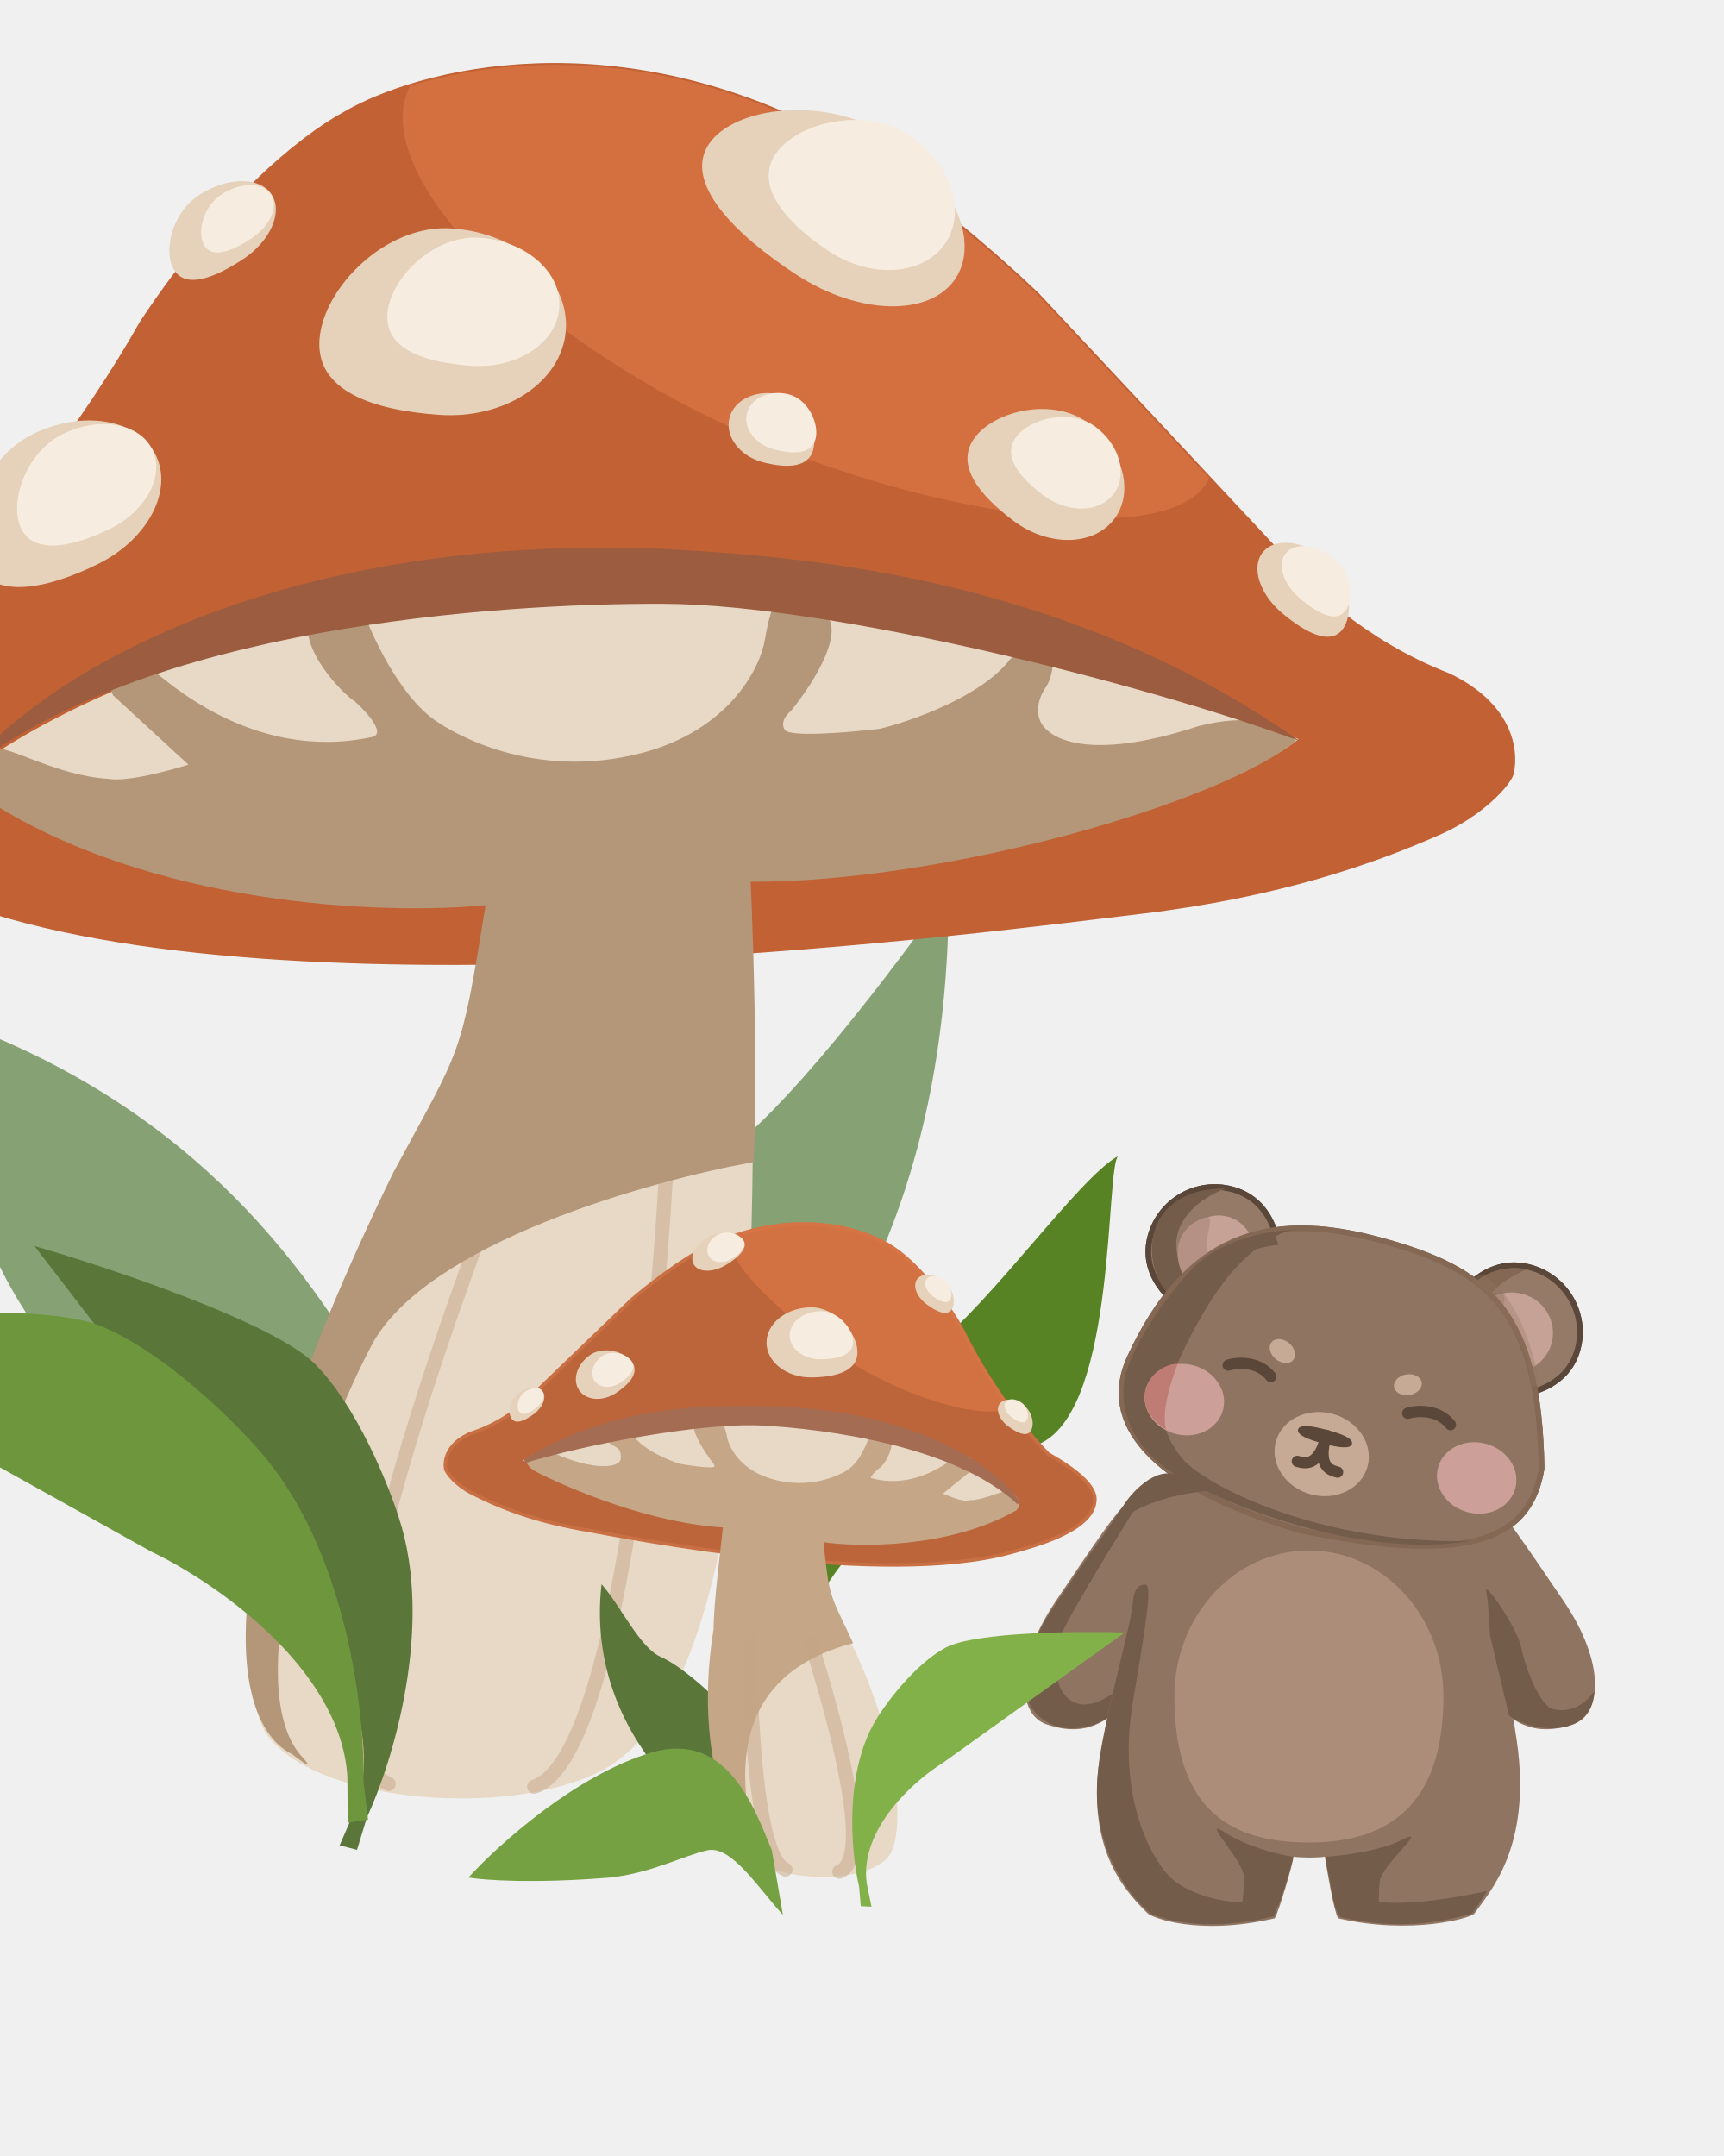
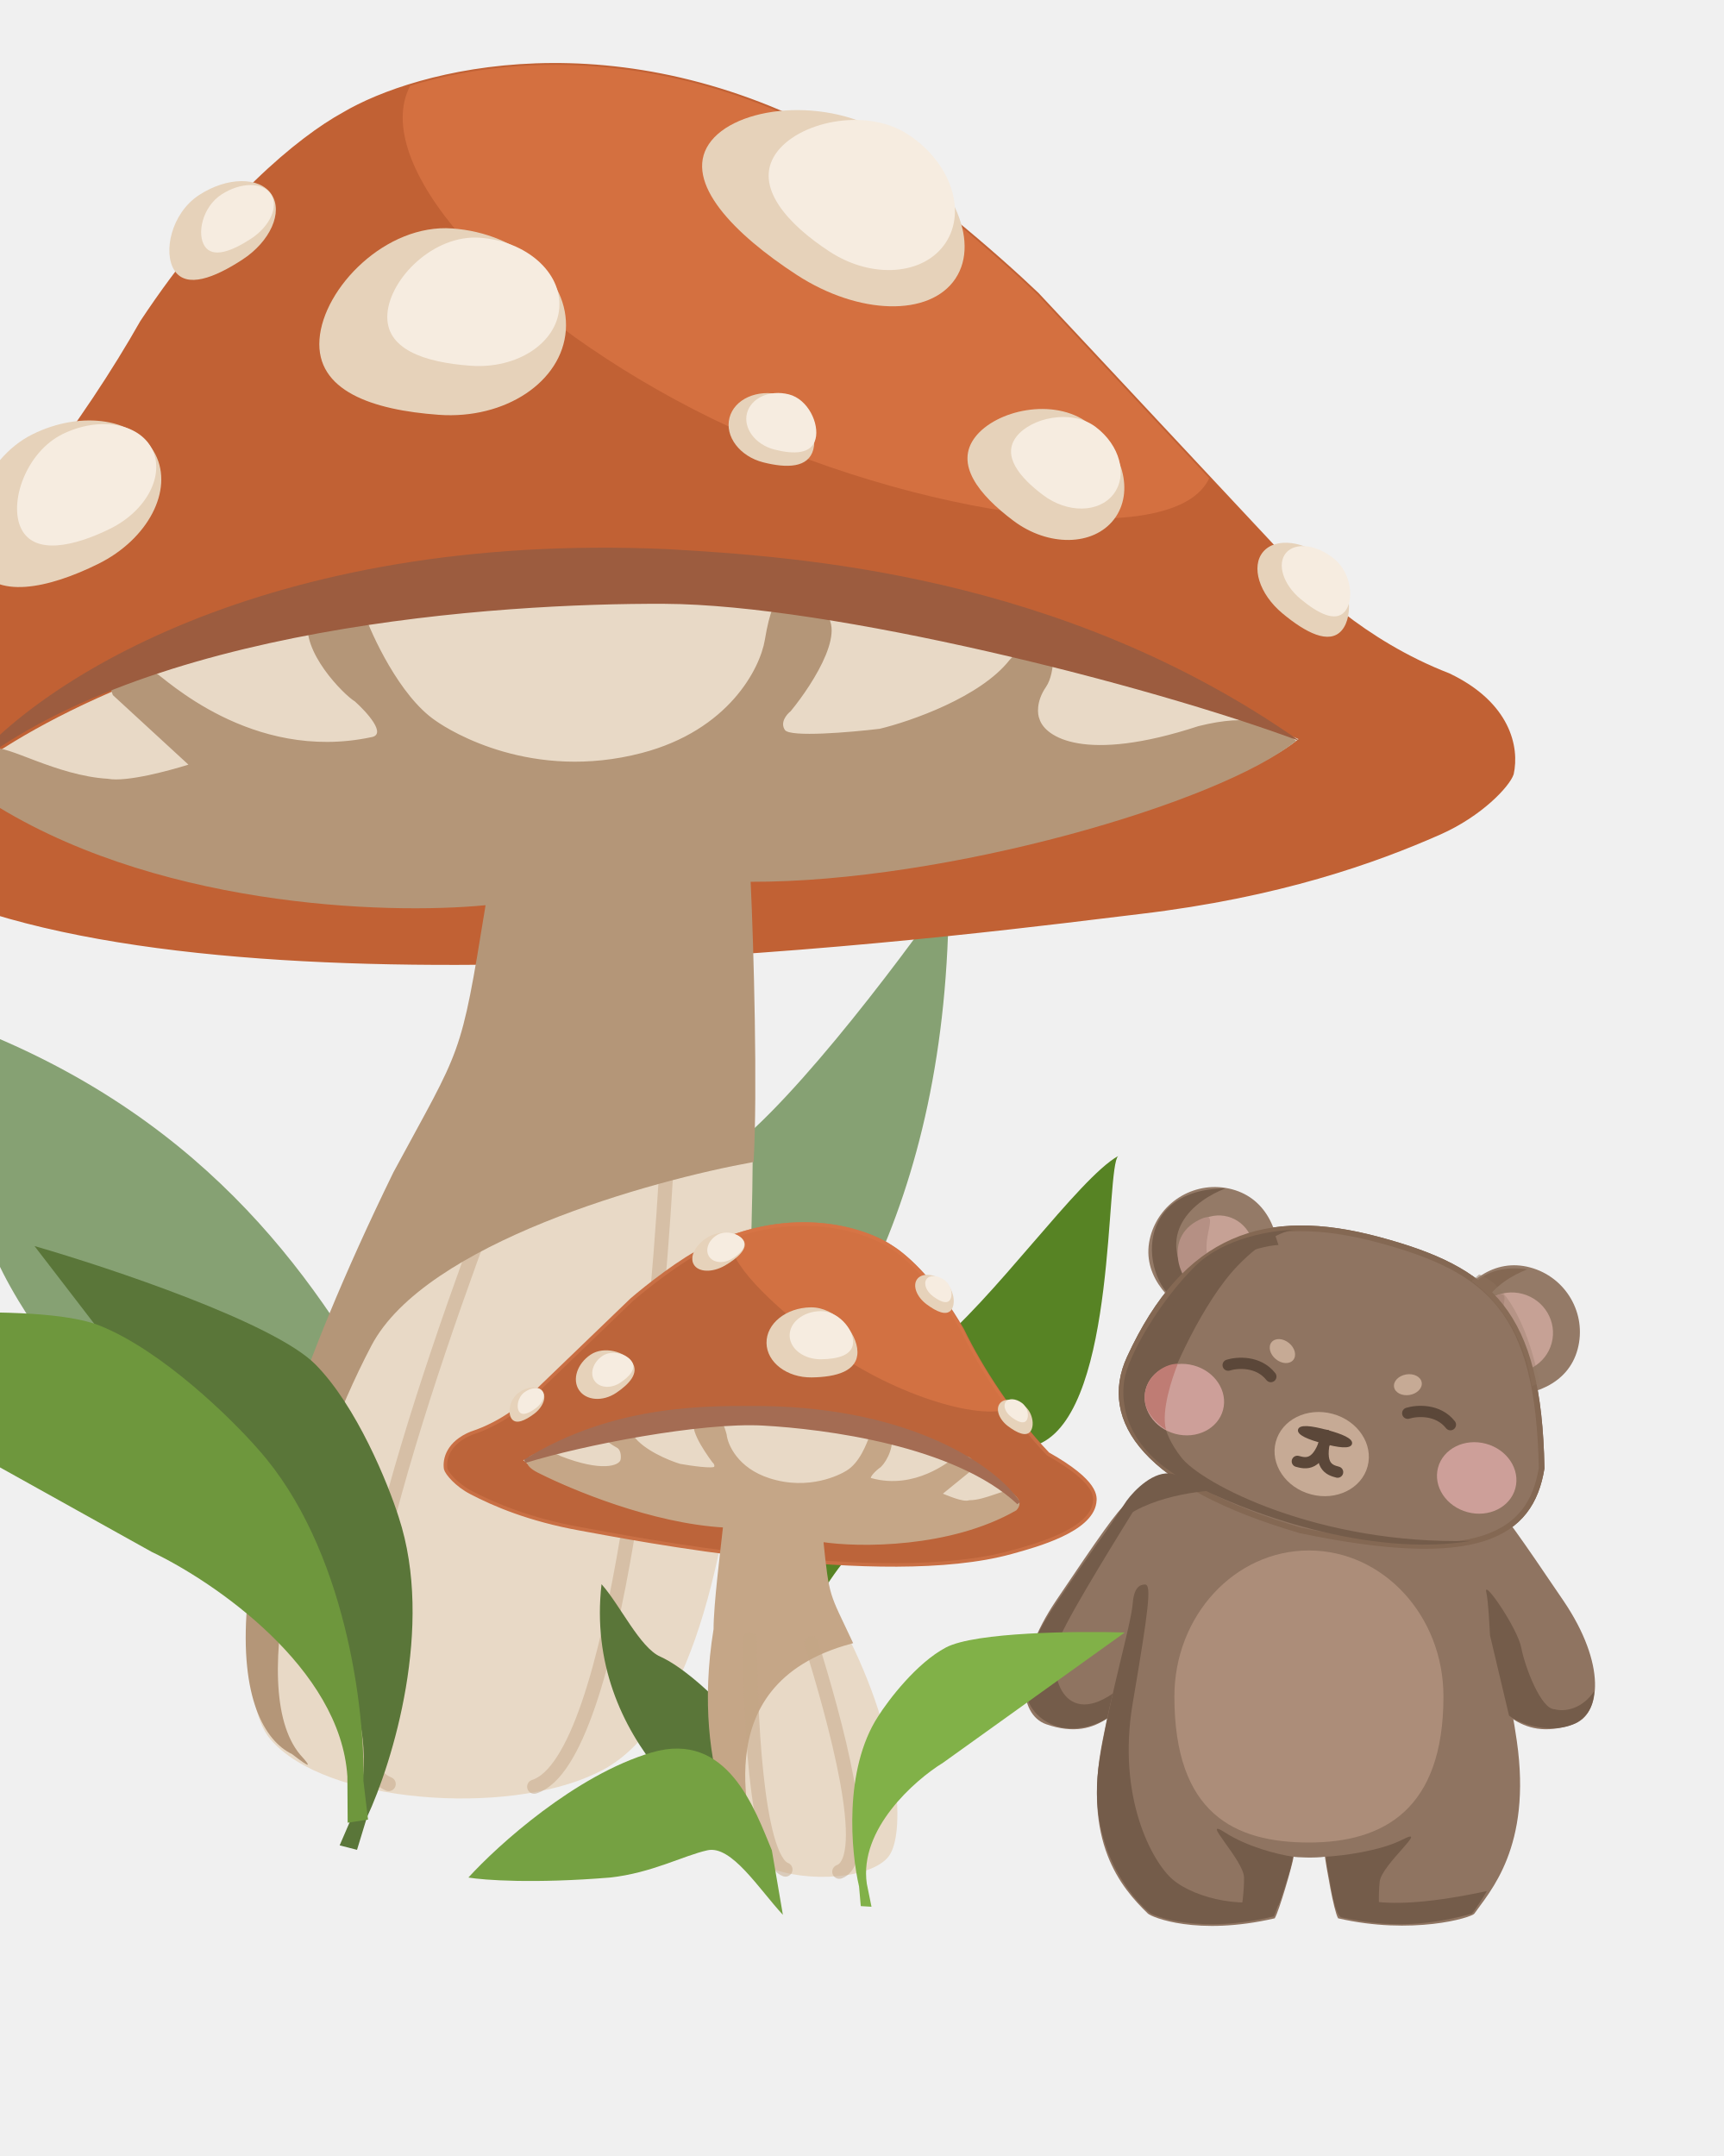
<svg xmlns="http://www.w3.org/2000/svg" width="303" height="379" viewBox="0 0 303 379" fill="none">
  <path d="M166.783 156.58C166.781 268.745 80.225 282.705 77.51 308.686L70.778 274.275C79.251 254.207 91.126 238.033 96.06 232.539C101.213 225.655 114.421 210.421 125.583 203.88C136.744 197.338 157.7 169.621 166.783 156.58Z" fill="#86A173" />
  <path d="M-41.556 170.856C69.132 188.996 68.911 276.67 94.111 283.551L59.063 284.63C40.63 273.023 26.59 258.689 21.966 252.931C16.006 246.733 3.108 231.235 -1.542 219.162C-6.192 207.09 -30.156 181.928 -41.556 170.856Z" fill="#86A173" />
  <path d="M-19.008 112.307C-43.275 124.017 -42.684 131.016 -42.429 133.875C-41.263 146.941 -16.318 155.328 -4.585 159.273L-4.226 159.394C55.579 179.509 175.798 163.272 200.362 160.36C224.926 157.448 241.741 151.411 253.014 146.437C260.304 143.221 265.117 138.03 265.776 136.025C266.792 131.405 265.242 123.699 254.642 118.649C239.694 112.868 229.157 102.587 225.756 98.169L182.333 51.722C175.724 45.402 159.667 31.251 148.312 25.207C108.473 2.939 73.098 12.495 60.39 20.056C52.689 24.285 38.912 35.498 24.928 56.605C15.178 73.832 -0.524 95.196 -19.008 112.307Z" fill="#C16134" stroke="#C16134" stroke-width="0.622" />
  <path d="M227.659 130.01C111.279 81.808 23.901 113.879 -5.241 135.939C16.746 154.804 64.448 158.531 85.55 158.036C88.008 171.602 78.262 192.229 73.082 200.847C45.477 251.017 39.571 295.832 47.742 305.503C57.267 316.778 89.126 318.934 104.607 311.453C135.171 297.744 133.045 203.228 130.979 152.908C188.724 149.899 219.493 136.389 227.659 130.01Z" fill="url(#paint0_linear_2455_5730)" stroke="#E8D9C6" stroke-width="0.622" />
  <path d="M87.882 207.458C75.002 241.414 52.212 306.507 68.325 313.609" stroke="#C5A687" stroke-opacity="0.5" stroke-width="2.487" stroke-linecap="round" />
  <path d="M117.023 207.359C115.268 237.316 108.496 309.449 93.903 314.082" stroke="#C5A687" stroke-opacity="0.5" stroke-width="2.487" stroke-linecap="round" />
  <path fill-rule="evenodd" clip-rule="evenodd" d="M121.832 71.918C156.433 89.815 205.234 97.945 212.382 84.423C212.444 84.306 212.503 84.186 212.56 84.066L182.337 51.739C175.728 45.419 159.672 31.268 148.317 25.224C117.372 7.928 89.121 9.831 72.093 15.087C65.037 28.623 87.278 54.047 121.832 71.918Z" fill="#DC7747" fill-opacity="0.7" />
  <path d="M167.951 48.975C163.462 55.72 150.968 55.424 140.045 48.316C129.123 41.207 120.107 32.089 124.597 25.345C129.086 18.601 145.381 16.784 156.303 23.892C167.226 31.001 172.441 42.231 167.951 48.975Z" fill="#E6D2BA" />
  <path d="M166.211 42.706C162.418 48.404 153.306 49.093 145.857 44.245C138.408 39.397 132.506 32.81 136.298 27.113C140.091 21.416 152.142 18.765 159.591 23.613C167.04 28.46 170.004 37.009 166.211 42.706Z" fill="#F6ECE0" />
  <path d="M27.323 79.892C30.519 86.181 26.02 94.79 17.273 99.123C8.527 103.456 -0.976 105.516 -4.173 99.228C-7.369 92.94 -3.048 80.684 5.698 76.352C14.445 72.019 24.127 73.604 27.323 79.892Z" fill="#E6D2BA" />
  <path d="M26.718 78.912C29.047 83.494 25.768 89.769 19.394 92.926C13.019 96.084 6.094 97.586 3.764 93.003C1.435 88.42 4.584 79.489 10.958 76.331C17.332 73.174 24.388 74.329 26.718 78.912Z" fill="#F6ECE0" />
  <path d="M99.462 58.065C100.118 49.018 91.18 41.001 79.499 40.158C67.818 39.315 56.816 50.614 56.16 59.66C55.504 68.707 65.443 72.075 77.124 72.918C88.805 73.761 98.806 67.111 99.462 58.065Z" fill="#E6D2BA" />
  <path d="M98.317 54.108C98.768 47.893 92.524 42.379 84.371 41.79C76.218 41.202 68.548 48.955 68.098 55.169C67.647 61.384 74.586 63.706 82.739 64.294C90.892 64.883 97.867 60.322 98.317 54.108Z" fill="#F6ECE0" />
  <path d="M195.826 91.288C199.465 86.549 197.449 78.981 191.324 74.385C185.199 69.789 175.049 72.105 171.41 76.844C167.772 81.583 172.023 86.951 178.148 91.547C184.273 96.143 192.188 96.027 195.826 91.288Z" fill="#E6D2BA" />
  <path d="M195.736 86.862C198.28 83.549 196.871 78.258 192.589 75.044C188.306 71.831 181.209 73.45 178.665 76.764C176.121 80.077 179.093 83.83 183.376 87.043C187.658 90.257 193.192 90.176 195.736 86.862Z" fill="#F6ECE0" />
  <path d="M47.713 34.154C45.616 31.016 39.924 31.074 35.001 34.283C30.077 37.493 28.596 44.45 30.694 47.588C32.791 50.726 37.672 48.857 42.596 45.648C47.519 42.438 49.81 37.292 47.713 34.154Z" fill="#E6D2BA" />
  <path d="M47.608 34.113C46.174 31.967 42.286 32.003 38.925 34.194C35.563 36.385 34.556 41.14 35.991 43.286C37.425 45.433 40.759 44.158 44.12 41.967C47.481 39.776 49.043 36.26 47.608 34.113Z" fill="#F6ECE0" />
  <path d="M222.049 96.99C224.256 94.403 229.343 95.053 233.412 98.444C237.48 101.834 238.073 108.215 235.866 110.803C233.659 113.39 229.487 111.204 225.419 107.814C221.351 104.424 219.842 99.578 222.049 96.99Z" fill="#E6D2BA" />
  <path d="M226.069 97.183C227.719 95.249 231.521 95.735 234.562 98.269C237.602 100.803 238.046 105.572 236.396 107.506C234.747 109.44 231.629 107.806 228.588 105.272C225.547 102.739 224.419 99.117 226.069 97.183Z" fill="#F6ECE0" />
  <path d="M128.232 73.439C129.081 70.16 133.115 68.351 137.242 69.399C141.37 70.448 143.82 75.719 142.971 78.999C142.122 82.278 138.296 82.325 134.168 81.276C130.041 80.228 127.383 76.719 128.232 73.439Z" fill="#E6D2BA" />
  <path d="M131.31 72.627C132.004 69.946 135.301 68.468 138.674 69.325C142.048 70.182 144.051 74.49 143.357 77.171C142.663 79.851 139.535 79.889 136.162 79.032C132.788 78.175 130.616 75.308 131.31 72.627Z" fill="#F6ECE0" />
  <path d="M69.156 206.075C34.006 278.047 41.607 303.639 51.34 308.353C54.642 310.914 54.849 310.729 52.751 308.436C42.893 296.61 53.412 259.139 65.286 236.549C74.786 218.477 114.558 207.493 132.467 204.267C133.182 192.059 132.497 166.419 131.949 155.007C166.192 155.118 214.319 141.228 227.842 130.234C223.877 127.121 219.879 125.347 210.654 127.648C190.629 134.211 183.692 129.555 182.726 126.407C182.368 125.597 182.095 123.331 183.869 120.751C185.644 118.171 185.308 112.362 184.402 111.651C183.299 110.863 179.539 113.63 177.45 116.034C172.362 122.524 160.114 126.793 154.626 128.116C149.449 128.733 138.872 129.64 137.976 128.324C137.079 127.009 138.272 125.579 138.98 125.028C143.058 120.071 149.748 109.556 143.882 107.16C138.017 104.764 136.181 102.14 134.437 112.527C133.606 117.478 128.111 128.378 112.781 132.374C93.619 137.369 79.318 128.637 76.591 126.701C70.189 122.38 65.214 111.277 64.118 108.055C62.201 107.285 55.225 106.031 54.25 108.816C52.786 114.414 60.424 122.136 62.384 123.304C64.505 125.204 68.049 129.122 65.262 129.59C44.101 134.073 28.754 118.965 27.373 118.292C18.517 114.3 18.661 119.229 19.84 122.193L33.124 134.416C29.748 135.469 22.226 137.523 18.978 136.902C9.852 136.367 1.061 130.767 -1.221 131.62C-3.502 132.473 -8.664 135.713 -2.926 140.198C26.302 159.434 67.669 160.85 85.355 159.124C80.911 186.491 81.221 183.694 69.156 206.075Z" fill="#B49678" />
  <path d="M117.374 96.532C46.378 93.361 5.33 120.496 -6.463 136.076C25.105 110.1 87.52 106.009 116.811 106.144C146.102 106.279 201.651 120.271 228.462 130.274C186.459 100.778 139.91 97.852 117.374 96.532Z" fill="#9C5C3F" />
  <path d="M105.74 278.483C102.559 306.159 126.336 323.173 135.138 325.816L132.873 312.434C131.774 305.935 127.839 300.49 126.127 298.977C124.288 297.042 119.681 292.827 116.072 291.221C112.464 289.615 109.023 282.174 105.74 278.483Z" fill="#5A7639" />
  <path d="M64.501 319.462L62.758 325.181L59.704 324.394L62.505 317.907C68.214 302.303 55.757 282.568 48.814 274.652L6.066 219.042C19.505 222.93 48.192 232.533 55.434 239.84C62.677 247.147 68.227 260.815 70.096 266.735C76.387 285.873 68.988 309.861 64.501 319.462Z" fill="#5A7639" />
  <path d="M163.631 237.219C151.517 246.634 141.365 258.492 142.663 266.805L142.662 284.255C144.006 277.535 159.826 260.515 164.34 258.964C168.854 257.412 175.81 257.077 183.116 253.625C196.35 246.932 194.293 205.195 196.563 203.21C189.584 207.088 174.458 228.803 163.631 237.219Z" fill="#578324" />
  <path d="M184.211 255.58C192.934 260.496 192.564 263.104 192.408 264.169C191.693 269.035 182.283 271.628 177.857 272.847L177.722 272.885C155.161 279.104 111.039 270.388 102.015 268.759C92.991 267.13 86.901 264.501 82.838 262.392C80.211 261.028 78.543 258.979 78.343 258.214C78.067 256.461 78.808 253.611 82.838 251.952C88.494 250.116 92.615 246.498 93.968 244.918L111.039 228.481C113.621 226.26 119.868 221.314 124.2 219.301C139.42 211.837 152.3 216.191 156.837 219.301C159.594 221.053 164.448 225.553 169.164 233.762C172.397 240.426 177.743 248.768 184.211 255.58Z" fill="#BC643A" stroke="#C96F44" stroke-width="0.622" />
  <path d="M92.575 256.795C136.673 241.301 168.303 255.225 178.605 264.124C170.063 270.704 152.335 271.053 144.539 270.405C143.336 275.43 146.494 283.367 148.224 286.707C158.151 305.925 158.976 322.972 155.744 326.414C151.976 330.426 139.729 330.566 134.164 327.425C123.155 321.622 125.989 286.283 127.844 267.489C106.547 265.096 95.457 259.363 92.575 256.795Z" fill="#E8D9C6" stroke="#E8D9C6" stroke-width="0.622" />
  <path d="M144.407 270.735C145.478 281.099 145.478 279.988 149.532 288.649C122.167 296.018 132.821 322.74 132.297 325.535C132.037 326.919 121.521 312.298 125.742 286.412C125.742 282.046 126.966 272.487 127.425 268.218C114.513 267.507 100.378 261.432 95.125 258.816C89.553 256.225 96.094 254.748 98.358 256.225C105.762 259.127 108.904 257.977 109.338 256.817C109.491 256.521 109.636 254.802 108.608 254.226C104.493 251.921 108.557 252.474 108.914 252.228C109.347 251.956 110.398 251.65 111.132 252.598C112.907 255.144 117.43 257.015 119.47 257.632C121.408 257.977 125.375 258.55 125.742 258.076C126.11 257.602 125.691 257.039 125.436 256.817C124.009 254.868 120.721 250.107 122.985 249.337C125.249 248.567 126.538 248.772 127.425 252.228C127.629 254.103 129.46 258.313 135.151 260.149C142.265 262.444 147.849 259.482 148.92 258.816C151.429 257.336 152.643 253.782 153.127 252.598C152.745 251.026 156.111 251.532 156.417 252.598C156.845 254.73 155.116 257.459 154.351 257.854C153.51 258.52 152.087 259.912 153.127 260.149C161.006 262.295 167.126 256.965 167.661 256.743C171.088 255.44 170.925 257.286 170.415 258.372L165.137 262.666C166.386 263.134 169.191 264.449 170.415 264.034C173.294 264.034 176.963 261.86 177.605 262.518C178.22 263.146 179.61 263.987 178.462 265.246C167.019 271.819 151.036 271.771 144.407 270.735Z" fill="#C5A687" stroke="#C5A687" stroke-width="0.622" />
  <path d="M134.099 247.476C160.432 247.846 175.03 258.106 179.055 264.198C167.94 253.78 144.938 250.88 134.099 250.288C123.261 249.696 102.407 253.716 92.272 256.873C108.45 246.751 125.734 247.476 134.099 247.476Z" fill="#A46C53" stroke="#A46C53" stroke-width="0.622" />
  <path d="M142.602 288.859C146.631 301.855 153.651 326.725 147.536 329.03" stroke="#C5A687" stroke-opacity="0.5" stroke-width="2.487" stroke-linecap="round" />
  <path d="M131.824 288.184C131.825 299.438 132.766 326.592 138.065 328.647" stroke="#C5A687" stroke-opacity="0.5" stroke-width="2.487" stroke-linecap="round" />
  <path fill-rule="evenodd" clip-rule="evenodd" d="M128.134 217.267C141.61 212.248 152.7 216.123 156.841 218.961C159.598 220.713 164.452 225.213 169.167 233.422C171.244 237.702 174.193 242.675 177.75 247.49C172.175 250.056 155.837 244.639 145.005 236.404C135.027 228.818 128.024 221.998 128.134 217.267Z" fill="#DC7747" fill-opacity="0.7" />
  <path d="M121.949 222.273C122.752 223.664 125.207 223.751 127.431 222.467C129.656 221.182 131.529 219.477 130.726 218.086C129.923 216.694 126.747 216.144 124.522 217.428C122.298 218.713 121.145 220.882 121.949 222.273Z" fill="#E6D2BA" />
  <path d="M124.589 220.786C125.267 221.961 127.047 222.204 128.564 221.328C130.081 220.452 131.315 219.213 130.637 218.037C129.958 216.862 127.624 216.196 126.107 217.071C124.59 217.947 123.91 219.61 124.589 220.786Z" fill="#F6ECE0" />
  <path d="M134.74 236.084C134.694 232.682 138.174 229.877 142.513 229.817C146.853 229.758 150.678 234.229 150.725 237.631C150.772 241.032 147.022 242.075 142.682 242.134C138.343 242.194 134.787 239.485 134.74 236.084Z" fill="#E6D2BA" />
  <path d="M138.806 234.789C138.774 232.453 141.203 230.525 144.232 230.484C147.261 230.442 149.931 233.513 149.963 235.85C149.995 238.186 147.377 238.903 144.348 238.945C141.319 238.986 138.838 237.126 138.806 234.789Z" fill="#F6ECE0" />
  <path d="M101.783 244.364C100.54 242.51 101.449 239.721 103.815 238.135C106.18 236.548 109.885 237.638 111.129 239.492C112.372 241.346 110.683 243.262 108.317 244.849C105.952 246.435 103.026 246.218 101.783 244.364Z" fill="#E6D2BA" />
  <path d="M104.491 242.705C103.622 241.408 104.258 239.458 105.912 238.349C107.566 237.24 110.156 238.002 111.026 239.298C111.895 240.595 110.714 241.935 109.06 243.044C107.406 244.153 105.361 244.001 104.491 242.705Z" fill="#F6ECE0" />
  <path d="M161.222 224.854C162.065 223.725 164.17 223.872 165.922 225.181C167.674 226.491 168.071 229.128 167.227 230.257C166.383 231.386 164.617 230.579 162.866 229.269C161.114 227.96 160.378 225.983 161.222 224.854Z" fill="#E6D2BA" />
  <path d="M162.873 224.845C163.45 224.073 164.888 224.171 166.084 225.065C167.28 225.96 167.549 227.762 166.972 228.534C166.395 229.306 165.189 228.756 163.993 227.862C162.797 226.968 162.296 225.617 162.873 224.845Z" fill="#F6ECE0" />
  <path d="M175.731 246.744C176.492 245.727 178.388 245.859 179.966 247.039C181.545 248.219 181.903 250.595 181.142 251.612C180.382 252.629 178.791 251.902 177.213 250.722C175.634 249.542 174.971 247.761 175.731 246.744Z" fill="#E6D2BA" />
  <path d="M176.79 246.431C177.301 245.746 178.577 245.835 179.639 246.629C180.701 247.423 180.942 249.022 180.43 249.706C179.919 250.39 178.848 249.901 177.786 249.107C176.724 248.313 176.278 247.115 176.79 246.431Z" fill="#F6ECE0" />
  <path d="M95.366 244.56C94.606 243.543 92.71 243.675 91.131 244.855C89.553 246.035 89.195 248.411 89.955 249.428C90.716 250.446 92.306 249.719 93.885 248.539C95.463 247.359 96.127 245.578 95.366 244.56Z" fill="#E6D2BA" />
  <path d="M95.33 244.544C94.761 243.783 93.344 243.882 92.164 244.764C90.984 245.646 90.717 247.422 91.285 248.182C91.854 248.942 93.043 248.399 94.222 247.517C95.402 246.635 95.898 245.304 95.33 244.544Z" fill="#F6ECE0" />
  <path d="M63.883 313.031L64.69 319.862L61.114 320.415L61.064 312.294C59.863 293.224 37.642 278.027 26.682 272.813L-43.977 233.458C-28.043 231.471 6.573 228.607 17.567 233.042C28.562 237.476 40.714 249.396 45.415 254.802C60.873 272.164 64.168 300.856 63.883 313.031Z" fill="#6E973D" />
  <path d="M114.558 308.064C127.942 304.117 132.731 318.198 135.678 325.26L137.617 336.605C133.379 332.034 128.585 324.317 124.348 325.26C120.111 326.203 114.558 329.251 107.252 330.049C93.81 331.152 85.043 330.508 82.34 330.049C87.503 324.365 101.174 312.011 114.558 308.064Z" fill="#75A142" />
  <g clip-path="url(#clip0_2455_5730)">
-     <path d="M224.868 223.424C223.193 229.679 216.764 233.39 210.51 231.715C204.912 228.697 200.544 223.61 202.22 217.356C203.895 211.101 210.324 207.39 216.578 209.066C222.833 210.741 225.254 216.953 224.868 223.424Z" fill="#A0836F" />
-     <path d="M224.868 223.424C223.193 229.679 216.764 233.39 210.51 231.715C204.912 228.697 200.544 223.61 202.22 217.356C203.895 211.101 210.324 207.39 216.578 209.066C222.833 210.741 225.254 216.953 224.868 223.424Z" stroke="#5F4B3D" />
    <path d="M209.796 226.129C202.423 216.865 210.104 210.915 215.422 208.91C198.182 209.014 200.892 226.611 207.923 229.339C211.248 232.254 217.168 235.393 209.796 226.129Z" fill="#846853" />
    <ellipse cx="214.077" cy="220.38" rx="6.375" ry="6.741" transform="rotate(15 214.077 220.38)" fill="#C6A195" />
    <path d="M210.703 214.478C204.525 217.578 207.27 225.097 210.35 226.966L214.044 223.632C209.052 219.611 215.738 211.951 210.703 214.478Z" fill="#B59084" />
-     <path d="M254.527 231.069C252.851 237.324 256.594 243.761 262.888 245.447C269.281 245.643 275.641 243.43 277.317 237.176C278.993 230.922 275.25 224.485 268.956 222.798C262.663 221.112 257.436 225.275 254.527 231.069Z" fill="#A0836F" />
-     <path d="M254.527 231.069C252.851 237.324 256.594 243.761 262.888 245.447C269.281 245.643 275.641 243.43 277.317 237.176C278.993 230.922 275.25 224.485 268.956 222.798C262.663 221.112 257.436 225.275 254.527 231.069Z" stroke="#5F4B3D" />
    <path d="M262.936 240.207C255.601 230.948 263.198 225.139 268.5 223.127C252.938 220.983 254.064 240.7 261.067 243.42C264.376 246.333 270.272 249.466 262.936 240.207Z" fill="#846853" />
    <ellipse cx="265.815" cy="234.243" rx="7.181" ry="7.034" transform="rotate(15 265.815 234.243)" fill="#C6A195" />
    <path d="M262.315 228.049C255.714 231.25 258.713 239.141 262.028 241.12L265.965 237.657C260.582 233.411 267.695 225.44 262.315 228.049Z" fill="#B59084" />
    <path d="M270.987 258.094C269.059 269.894 259.777 275.521 228.577 269.021C201.45 261.076 193.524 249.655 198.578 238.692C208.437 217.306 222.537 212.632 242.27 217.919C262.003 223.207 270.475 230.548 270.987 258.094Z" fill="#A0836F" />
    <path d="M270.987 258.094C269.059 269.894 259.777 275.521 228.577 269.021C201.45 261.076 193.524 249.655 198.578 238.692C208.437 217.306 222.537 212.632 242.27 217.919C262.003 223.207 270.475 230.548 270.987 258.094Z" stroke="#846853" />
    <path d="M227.837 216.177C227.799 216.178 227.76 216.178 227.72 216.178C226.083 216.217 222.273 217.609 217.526 222.537C211.447 228.847 205.826 241.636 204.923 245.006C204.079 248.158 204.021 251.521 207.659 256.212C211.19 260.766 231.559 271.569 258.58 270.87C240.734 273.859 218.881 265.976 208.42 260.301C197.958 254.626 196.982 246.932 197.607 242.707C198.233 238.483 203.655 228.955 210.091 222.572C215.187 217.516 223.888 216.207 227.72 216.178C227.761 216.177 227.799 216.177 227.837 216.177Z" fill="#846853" />
    <ellipse cx="232.325" cy="255.611" rx="8.353" ry="7.327" transform="rotate(15 232.325 255.611)" fill="#C6AA95" />
    <path d="M237.654 253.83C237.396 254.793 235.208 254.465 232.589 253.763C229.97 253.061 227.912 252.252 228.17 251.289C228.428 250.327 230.615 250.655 233.234 251.357C235.853 252.058 237.912 252.868 237.654 253.83Z" fill="#5F4B3D" />
    <path d="M247.447 248.433C249.03 247.942 252.748 247.655 254.949 250.444" stroke="#5F4B3D" stroke-width="1.979" stroke-linecap="round" />
    <path d="M215.88 239.976C217.464 239.485 221.181 239.198 223.383 241.986" stroke="#5F4B3D" stroke-width="1.979" stroke-linecap="round" />
    <path d="M235.118 258.785C233.733 258.414 231.579 257.837 233.059 252.316" stroke="#5F4B3D" stroke-width="1.979" stroke-linecap="round" />
    <path d="M228.04 256.89C229.48 257.276 231.72 257.876 233.199 252.355" stroke="#5F4B3D" stroke-width="1.979" stroke-linecap="round" />
    <ellipse cx="259.573" cy="259.805" rx="7.034" ry="6.228" transform="rotate(15 259.573 259.805)" fill="#CD9F99" />
    <ellipse cx="1.829" cy="2.463" rx="1.829" ry="2.463" transform="matrix(-0.635313 0.772255 0.772255 0.635313 224.68 234.527)" fill="#C6AA95" />
    <ellipse cx="247.476" cy="243.415" rx="1.829" ry="2.463" transform="rotate(80.5568 247.476 243.415)" fill="#C6AA95" />
    <ellipse cx="208.187" cy="246.036" rx="7.034" ry="6.228" transform="rotate(15 208.187 246.036)" fill="#CD9F99" />
    <path d="M207.037 239.735C206.031 242.219 204.079 247.978 204.956 251.315C197.57 246.47 202.612 239.729 207.037 239.735Z" fill="#C58D85" />
    <path d="M269.243 243.658C268.004 233.685 261.683 227.204 258.677 225.211L260.002 224.038C266.376 226.425 269.732 237.848 270.556 243.161L269.243 243.658Z" fill="#927763" fill-opacity="0.3" />
    <path d="M206.353 229.54C212.413 221.522 221.127 219.071 224.727 218.847L224.166 217.169C217.453 216.049 208.835 224.264 205.464 228.454L206.353 229.54Z" fill="#927763" fill-opacity="0.3" />
    <path d="M198.028 264.324C199.253 263.504 201.146 263.982 201.94 264.324L207.042 274.745C203.754 283.287 196.668 300.713 194.627 302.08C192.076 303.788 188.845 304.813 183.912 303.105C178.98 301.396 178.13 292.513 185.613 281.408C193.096 270.303 196.498 265.349 198.028 264.324Z" fill="#8F7461" />
    <path d="M262.352 264.324C261.121 263.504 259.217 263.982 258.419 264.324L253.289 274.745C256.595 283.287 263.721 300.713 265.773 302.08C268.338 303.788 271.587 304.813 276.547 303.105C281.506 301.396 282.361 292.513 274.837 281.408C267.312 270.303 263.892 265.349 262.352 264.324Z" fill="#8F7461" />
    <path d="M186.441 287.547C188.576 282.753 197.062 269.148 200.454 263.655C200.287 263.434 200.906 263.275 199.571 263.655C198.403 263.988 197.736 263.988 185.558 281.964C174.468 298.332 183.033 303.285 187.226 303.768C191.563 304.267 195.233 301.937 196.234 300.772C198.014 297.665 199.492 295.018 195.616 297.7C186.608 303.934 183.772 293.539 186.441 287.547Z" fill="#745C4A" />
    <rect x="200.453" y="261.629" width="59.27" height="29.635" fill="#8F7461" />
    <path d="M193.795 306.063C196.667 291.548 198.841 286.514 198.62 285.57H261.808C261.586 286.514 264.521 291.418 266.632 306.063C269.322 324.723 261.836 332.554 259.174 336.386C258.663 337.122 248.195 340.218 235.219 337.219C234.42 335.886 233.112 327.833 232.89 326.389C231.16 326.656 227.788 326.5 227.4 326.389C227.178 327.833 224.871 335.886 224.073 337.219C210.431 340.384 202.425 337.009 201.78 336.386C196.956 331.721 190.302 323.723 193.795 306.063Z" fill="#8F7461" />
    <rect x="195.062" y="282.285" width="69.297" height="4.939" fill="#8F7461" />
    <path d="M253.733 298.223C253.733 318.15 243.146 323.892 230.085 323.892C217.025 323.892 206.438 318.826 206.438 298.223C206.438 284.047 217.025 272.555 230.085 272.555C243.146 272.555 253.733 284.047 253.733 298.223Z" fill="#AC8D79" />
    <path d="M193.285 309.37C195.316 297.057 198.726 286.039 199.115 281.872C199.337 279.039 200.347 278.539 201.28 278.539C202.446 278.539 201.946 282.705 199.115 299.371C196.283 316.036 202.613 327.369 206.11 330.369C210.191 333.868 219.469 335.818 225.299 333.318L223.933 336.868C210.941 340.035 203.112 336.868 202.28 336.368C201.447 335.868 190.454 326.536 193.285 309.37Z" fill="#745C4A" />
    <path d="M261.252 279.827C261.652 281.691 261.807 285.762 261.918 287.481L265.264 301.589C268.926 304.417 279.898 305.95 280.231 297.298C278.067 300.459 275.07 300.958 273.239 300.459C270.908 300.459 268.078 293.138 267.412 289.644C266.761 286.231 260.753 277.498 261.252 279.827Z" fill="#745C4A" />
    <path d="M235.848 337.074C234.64 336.843 233.791 331.157 233.68 329.609L234.013 329.277C234.958 332.374 238.417 337.34 261.369 332.429C260.835 333.358 259.312 335.802 258.7 336.411C247.357 339.563 240.185 337.904 235.848 337.074Z" fill="#745C4A" />
    <path d="M215.405 322.175C219.204 324.62 224.453 325.961 227.269 326.39C227.134 327.795 226.062 331.235 224.768 334.89C221.311 335.879 219.395 336.576 218.048 336.604C218.272 335.444 218.711 332.51 218.68 330.05C218.64 326.975 210.658 319.118 215.405 322.175Z" fill="#745C4A" />
    <path d="M246.505 323.392C242.527 325.419 235.898 326.232 233.08 326.386C233.08 327.768 233.859 331.223 234.787 334.909C238.102 336.199 241.201 337.059 242.527 337.212C242.417 336.06 242.262 333.158 242.527 330.763C242.859 327.768 251.478 320.858 246.505 323.392Z" fill="#745C4A" />
    <path d="M224.872 223.424C223.196 229.679 216.768 233.39 210.514 231.715C204.916 228.697 200.548 223.61 202.223 217.356C203.899 211.101 210.328 207.39 216.582 209.066C222.837 210.741 225.258 216.953 224.872 223.424Z" fill="#947A67" />
-     <path d="M224.872 223.424C223.196 229.679 216.768 233.39 210.514 231.715C204.916 228.697 200.548 223.61 202.223 217.356C203.899 211.101 210.328 207.39 216.582 209.066C222.837 210.741 225.258 216.953 224.872 223.424Z" stroke="#5B4739" />
    <path d="M209.8 226.129C202.427 216.865 210.108 210.915 215.426 208.91C198.186 209.014 200.896 226.611 207.927 229.339C211.252 232.254 217.172 235.393 209.8 226.129Z" fill="#745C4A" />
    <ellipse cx="214.081" cy="220.38" rx="6.375" ry="6.741" transform="rotate(15 214.081 220.38)" fill="#C6A195" />
    <path d="M210.707 214.478C204.529 217.578 207.274 225.097 210.354 226.966L214.048 223.632C209.056 219.611 215.742 211.951 210.707 214.478Z" fill="#B59084" />
    <path d="M254.531 231.069C252.855 237.324 256.598 243.761 262.891 245.447C269.285 245.643 275.645 243.43 277.321 237.176C278.997 230.922 275.254 224.485 268.96 222.798C262.667 221.112 257.44 225.275 254.531 231.069Z" fill="#947A67" />
-     <path d="M254.531 231.069C252.855 237.324 256.598 243.761 262.891 245.447C269.285 245.643 275.645 243.43 277.321 237.176C278.997 230.922 275.254 224.485 268.96 222.798C262.667 221.112 257.44 225.275 254.531 231.069Z" stroke="#5B4739" />
    <path d="M262.94 240.207C255.605 230.948 263.202 225.139 268.504 223.127C252.942 220.983 254.068 240.7 261.071 243.42C264.38 246.333 270.276 249.466 262.94 240.207Z" fill="#846853" />
    <ellipse cx="265.819" cy="234.243" rx="7.181" ry="7.034" transform="rotate(15 265.819 234.243)" fill="#C6A195" />
    <path d="M262.319 228.049C255.718 231.25 258.717 239.141 262.031 241.12L265.968 237.657C260.586 233.411 267.699 225.44 262.319 228.049Z" fill="#B59084" />
    <path d="M270.99 258.094C269.063 269.894 259.781 275.521 228.581 269.021C201.454 261.076 193.528 249.655 198.582 238.692C208.44 217.306 222.54 212.632 242.274 217.919C262.007 223.207 270.479 230.548 270.99 258.094Z" fill="#8F7461" />
    <path d="M270.99 258.094C269.063 269.894 259.781 275.521 228.581 269.021C201.454 261.076 193.528 249.655 198.582 238.692C208.44 217.306 222.54 212.632 242.274 217.919C262.007 223.207 270.479 230.548 270.99 258.094Z" stroke="#846853" />
    <path d="M227.841 216.177C227.803 216.178 227.764 216.178 227.724 216.178C226.087 216.217 222.277 217.609 217.53 222.537C211.451 228.847 205.83 241.636 204.927 245.006C204.083 248.158 204.025 251.521 207.663 256.212C211.194 260.766 231.563 271.569 258.584 270.87C240.738 273.859 218.885 265.976 208.423 260.301C197.962 254.626 196.985 246.932 197.611 242.707C198.237 238.483 203.659 228.955 210.095 222.572C215.191 217.516 223.892 216.207 227.724 216.178C227.765 216.177 227.803 216.177 227.841 216.177Z" fill="#745C4A" />
    <ellipse cx="232.332" cy="255.611" rx="8.353" ry="7.327" transform="rotate(15 232.332 255.611)" fill="#C6AA95" />
    <path d="M237.658 253.83C237.4 254.793 235.212 254.465 232.593 253.763C229.974 253.061 227.916 252.252 228.174 251.289C228.432 250.327 230.619 250.655 233.238 251.357C235.857 252.058 237.916 252.868 237.658 253.83Z" fill="#5B4739" />
    <path d="M247.454 248.433C249.038 247.942 252.755 247.655 254.957 250.444" stroke="#5B4739" stroke-width="1.979" stroke-linecap="round" />
    <path d="M215.888 239.976C217.472 239.485 221.189 239.198 223.39 241.986" stroke="#5B4739" stroke-width="1.979" stroke-linecap="round" />
    <path d="M235.126 258.785C233.741 258.414 231.587 257.837 233.066 252.316" stroke="#5B4739" stroke-width="1.979" stroke-linecap="round" />
    <path d="M228.047 256.89C229.487 257.276 231.728 257.876 233.207 252.355" stroke="#5B4739" stroke-width="1.979" stroke-linecap="round" />
    <ellipse cx="259.577" cy="259.805" rx="7.034" ry="6.228" transform="rotate(15 259.577 259.805)" fill="#CD9F99" />
    <ellipse cx="1.829" cy="2.463" rx="1.829" ry="2.463" transform="matrix(-0.635313 0.772255 0.772255 0.635313 224.684 234.527)" fill="#C6AA95" />
    <ellipse cx="247.48" cy="243.415" rx="1.829" ry="2.463" transform="rotate(80.5568 247.48 243.415)" fill="#C6AA95" />
    <ellipse cx="208.19" cy="246.036" rx="7.034" ry="6.228" transform="rotate(15 208.19 246.036)" fill="#CD9F99" />
    <path d="M207.041 239.735C206.035 242.219 204.083 247.978 204.96 251.315C197.574 246.47 202.616 239.729 207.041 239.735Z" fill="#BF7C74" />
    <path d="M269.247 243.658C268.008 233.685 261.686 227.204 258.681 225.211L260.006 224.038C266.379 226.425 269.736 237.848 270.56 243.161L269.247 243.658Z" fill="#927763" fill-opacity="0.3" />
    <path d="M206.357 229.54C212.416 221.522 221.131 219.071 224.731 218.847L224.17 217.169C217.457 216.049 208.838 224.264 205.468 228.454L206.357 229.54Z" fill="#745C4A" />
    <path d="M206.064 259.095C202.897 258.391 199.394 261.953 198.038 263.822C195.363 267.743 191.09 274.244 195.4 268.879C199.709 263.514 210.022 262.026 214.639 261.953C213.1 261.293 209.23 259.798 206.064 259.095Z" fill="#745C4A" />
  </g>
  <path d="M151.008 331.631L151.311 335.074L153.194 335.184L152.369 331.133C150.987 321.57 160.736 312.966 165.783 309.86L197.721 286.971C189.383 286.718 171.419 286.891 166.273 289.61C161.126 292.329 156.173 298.834 154.339 301.747C148.268 311.118 149.589 325.574 151.008 331.631Z" fill="#81B148" />
  <defs>
    <linearGradient id="paint0_linear_2455_5730" x1="112.867" y1="104.675" x2="100.422" y2="317.105" gradientUnits="userSpaceOnUse">
      <stop stop-color="#E8D9C6" />
      <stop offset="1" stop-color="#E8D9C6" />
    </linearGradient>
    <clipPath id="clip0_2455_5730">
      <rect width="142.703" height="214.604" fill="white" transform="translate(159.723 164.359)" />
    </clipPath>
  </defs>
</svg>
